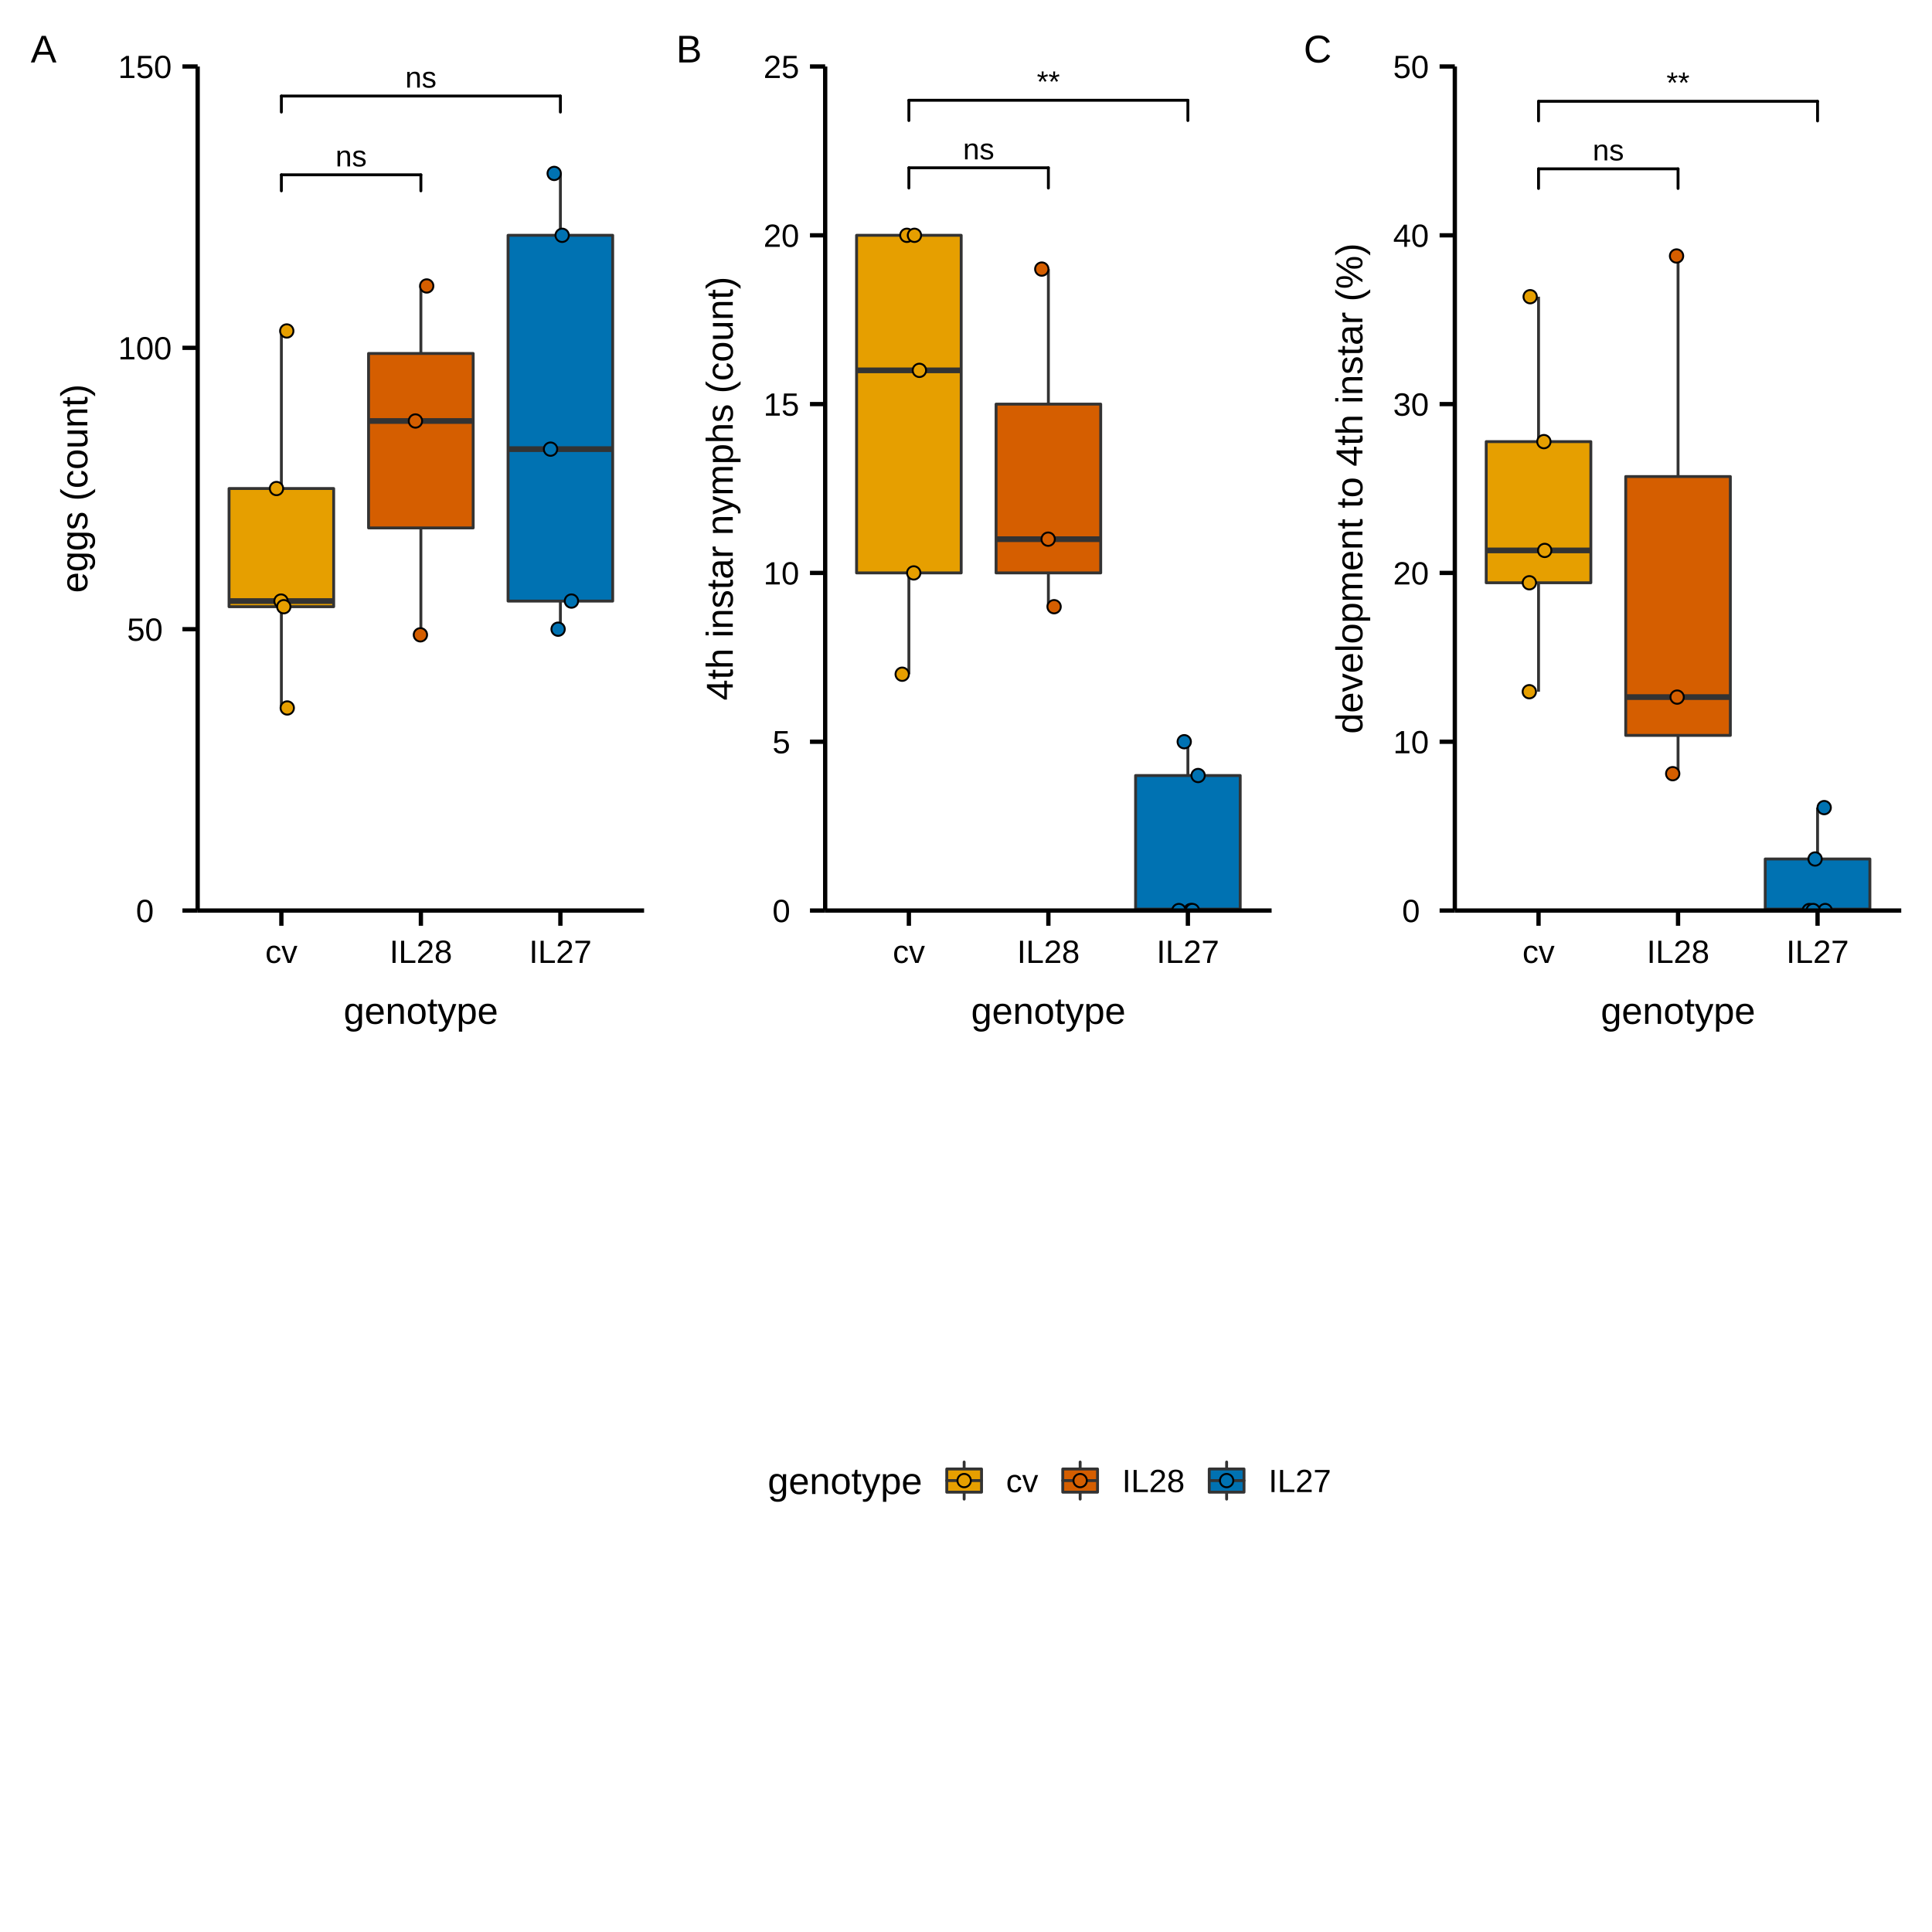
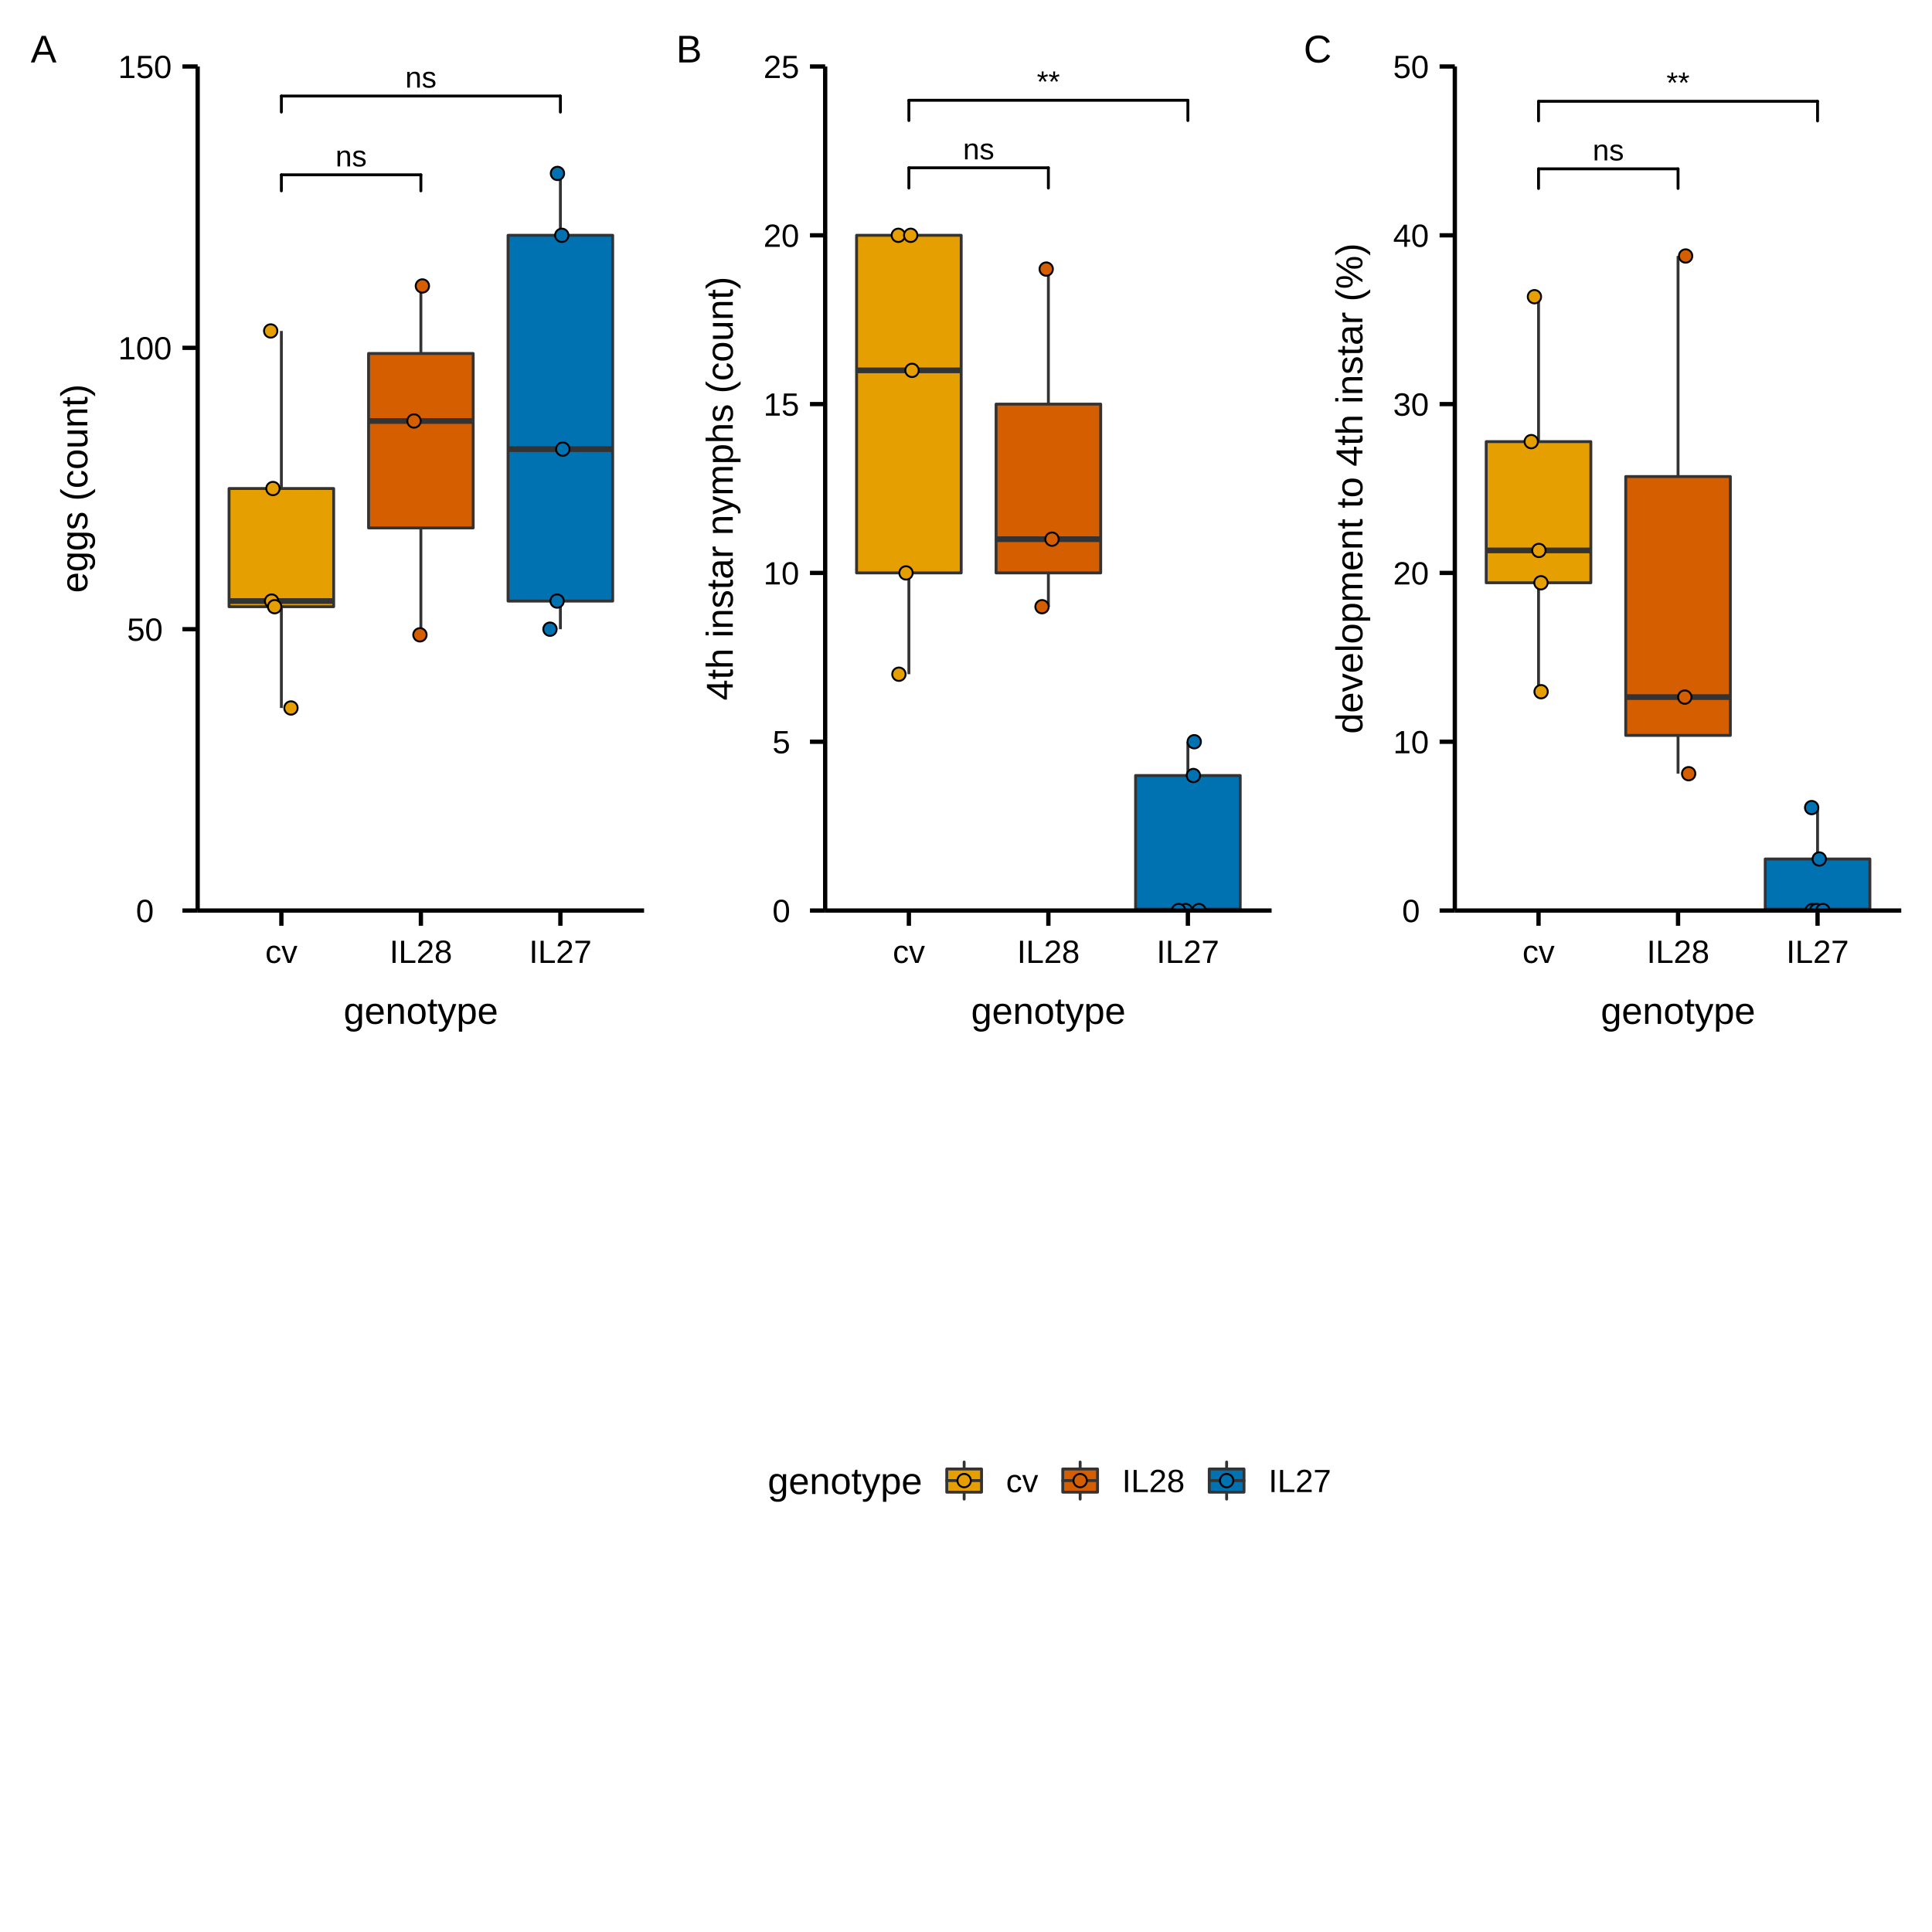
<svg xmlns="http://www.w3.org/2000/svg" class="svglite" width="720.00pt" height="720.00pt" viewBox="0 0 720.00 720.00">
  <defs>
    <style type="text/css">
    .svglite line, .svglite polyline, .svglite polygon, .svglite path, .svglite rect, .svglite circle {
      fill: none;
      stroke: #000000;
      stroke-linecap: round;
      stroke-linejoin: round;
      stroke-miterlimit: 10.00;
    }
    .svglite text {
      white-space: pre;
    }
  </style>
  </defs>
  <rect width="100%" height="100%" style="stroke: none; fill: #FFFFFF;" />
  <defs>
    <clipPath id="cpMC4wMHw3MjAuMDB8MC4wMHw3MjAuMDA=">
      <rect x="0.00" y="0.00" width="720.00" height="720.00" />
    </clipPath>
  </defs>
  <g clip-path="url(#cpMC4wMHw3MjAuMDB8MC4wMHw3MjAuMDA=)">
    <rect x="0.00" y="0" width="720.00" height="720.00" style="stroke-width: 1.07; stroke: #FFFFFF; fill: #FFFFFF;" />
  </g>
  <defs>
    <clipPath id="cpNS40OHw3MTQuNTJ8Mzg5LjAxfDcxNC41Mg==">
      <rect x="5.48" y="389.01" width="709.04" height="325.51" />
    </clipPath>
  </defs>
  <g clip-path="url(#cpNS40OHw3MTQuNTJ8Mzg5LjAxfDcxNC41Mg==)">
    <rect x="5.48" y="389.01" width="709.04" height="325.51" style="stroke-width: 1.07; stroke: #FFFFFF; fill: #FFFFFF;" />
  </g>
  <g clip-path="url(#cpMC4wMHw3MjAuMDB8MC4wMHw3MjAuMDA=)">
</g>
  <defs>
    <clipPath id="cpNzMuNjZ8NzA4LjU0fDI0Ljc4fDMzOS4zMw==">
      <rect x="73.66" y="24.78" width="634.88" height="314.55" />
    </clipPath>
  </defs>
  <g clip-path="url(#cpNzMuNjZ8NzA4LjU0fDI0Ljc4fDMzOS4zMw==)">
</g>
  <g clip-path="url(#cpMC4wMHw3MjAuMDB8MC4wMHw3MjAuMDA=)">
</g>
  <defs>
    <clipPath id="cpNS40OHwyNDYuMDF8NS40OHwzODkuMDE=">
      <rect x="5.48" y="5.48" width="240.53" height="383.53" />
    </clipPath>
  </defs>
  <g clip-path="url(#cpNS40OHwyNDYuMDF8NS40OHwzODkuMDE=)">
    <rect x="5.48" y="5.48" width="240.53" height="383.53" style="stroke-width: 1.16; stroke: none;" />
  </g>
  <g clip-path="url(#cpMC4wMHw3MjAuMDB8MC4wMHw3MjAuMDA=)">
</g>
  <defs>
    <clipPath id="cpNzMuNjZ8MjQwLjAzfDI0Ljc4fDMzOS4zMw==">
      <rect x="73.66" y="24.78" width="166.37" height="314.55" />
    </clipPath>
  </defs>
  <g clip-path="url(#cpNzMuNjZ8MjQwLjAzfDI0Ljc4fDMzOS4zMw==)">
    <line x1="104.86" y1="182.06" x2="104.86" y2="123.34" style="stroke-width: 1.07; stroke: #333333; stroke-linecap: butt;" />
    <line x1="104.86" y1="226.10" x2="104.86" y2="263.84" style="stroke-width: 1.07; stroke: #333333; stroke-linecap: butt;" />
    <polygon points="85.36,182.06 85.36,226.10 124.35,226.10 124.35,182.06 85.36,182.06 " style="stroke-width: 1.07; stroke: #333333; fill: #E69F00;" />
    <line x1="85.36" y1="224.00" x2="124.35" y2="224.00" style="stroke-width: 2.13; stroke: #333333; stroke-linecap: butt;" />
    <line x1="156.85" y1="131.73" x2="156.85" y2="106.57" style="stroke-width: 1.07; stroke: #333333; stroke-linecap: butt;" />
    <line x1="156.85" y1="196.74" x2="156.85" y2="236.58" style="stroke-width: 1.07; stroke: #333333; stroke-linecap: butt;" />
    <polygon points="137.35,131.73 137.35,196.74 176.34,196.74 176.34,131.73 137.35,131.73 " style="stroke-width: 1.07; stroke: #333333; fill: #D55E00;" />
    <line x1="137.35" y1="156.89" x2="176.34" y2="156.89" style="stroke-width: 2.13; stroke: #333333; stroke-linecap: butt;" />
    <line x1="208.84" y1="87.69" x2="208.84" y2="64.63" style="stroke-width: 1.07; stroke: #333333; stroke-linecap: butt;" />
    <line x1="208.84" y1="224.00" x2="208.84" y2="234.48" style="stroke-width: 1.07; stroke: #333333; stroke-linecap: butt;" />
    <polygon points="189.34,87.69 189.34,224.00 228.33,224.00 228.33,87.69 189.34,87.69 " style="stroke-width: 1.07; stroke: #333333; fill: #0072B2;" />
    <line x1="189.34" y1="167.38" x2="228.33" y2="167.38" style="stroke-width: 2.13; stroke: #333333; stroke-linecap: butt;" />
-     <circle cx="209.50" cy="87.69" r="2.49" style="stroke-width: 0.71; fill: #0072B2;" />
-     <circle cx="205.17" cy="167.38" r="2.49" style="stroke-width: 0.71; fill: #0072B2;" />
-     <circle cx="212.96" cy="224.00" r="2.49" style="stroke-width: 0.71; fill: #0072B2;" />
-     <circle cx="206.53" cy="64.63" r="2.49" style="stroke-width: 0.71; fill: #0072B2;" />
-     <circle cx="207.99" cy="234.48" r="2.49" style="stroke-width: 0.71; fill: #0072B2;" />
-     <circle cx="154.82" cy="156.89" r="2.49" style="stroke-width: 0.71; fill: #D55E00;" />
-     <circle cx="159.02" cy="106.57" r="2.49" style="stroke-width: 0.71; fill: #D55E00;" />
-     <circle cx="156.67" cy="236.58" r="2.49" style="stroke-width: 0.71; fill: #D55E00;" />
-     <circle cx="103.04" cy="182.06" r="2.49" style="stroke-width: 0.71; fill: #E69F00;" />
-     <circle cx="107.05" cy="263.84" r="2.49" style="stroke-width: 0.71; fill: #E69F00;" />
-     <circle cx="104.73" cy="224.00" r="2.49" style="stroke-width: 0.71; fill: #E69F00;" />
-     <circle cx="106.87" cy="123.34" r="2.49" style="stroke-width: 0.71; fill: #E69F00;" />
-     <circle cx="105.76" cy="226.10" r="2.49" style="stroke-width: 0.71; fill: #E69F00;" />
+     <circle cx="209.36" cy="87.69" r="2.49" style="stroke-width: 0.71; fill: #0072B2;" />
+     <circle cx="209.73" cy="167.38" r="2.49" style="stroke-width: 0.71; fill: #0072B2;" />
+     <circle cx="207.61" cy="224.00" r="2.49" style="stroke-width: 0.71; fill: #0072B2;" />
+     <circle cx="207.75" cy="64.63" r="2.49" style="stroke-width: 0.71; fill: #0072B2;" />
+     <circle cx="204.96" cy="234.48" r="2.49" style="stroke-width: 0.71; fill: #0072B2;" />
+     <circle cx="154.29" cy="156.89" r="2.49" style="stroke-width: 0.71; fill: #D55E00;" />
+     <circle cx="157.41" cy="106.57" r="2.49" style="stroke-width: 0.71; fill: #D55E00;" />
+     <circle cx="156.50" cy="236.58" r="2.49" style="stroke-width: 0.71; fill: #D55E00;" />
+     <circle cx="101.72" cy="182.06" r="2.49" style="stroke-width: 0.71; fill: #E69F00;" />
+     <circle cx="108.43" cy="263.84" r="2.49" style="stroke-width: 0.71; fill: #E69F00;" />
+     <circle cx="101.23" cy="224.00" r="2.49" style="stroke-width: 0.71; fill: #E69F00;" />
+     <circle cx="100.88" cy="123.34" r="2.49" style="stroke-width: 0.71; fill: #E69F00;" />
+     <circle cx="102.35" cy="226.10" r="2.49" style="stroke-width: 0.71; fill: #E69F00;" />
    <text x="156.85" y="32.65" text-anchor="middle" style="font-size: 11.04px; font-family: &quot;Arial&quot;;" textLength="11.65px" lengthAdjust="spacingAndGlyphs">ns</text>
    <line x1="104.86" y1="41.77" x2="104.86" y2="35.79" style="stroke-width: 1.07;" />
    <line x1="104.86" y1="35.79" x2="208.84" y2="35.79" style="stroke-width: 1.07;" />
    <line x1="208.84" y1="35.79" x2="208.84" y2="41.77" style="stroke-width: 1.07;" />
    <text x="130.85" y="62.01" text-anchor="middle" style="font-size: 11.04px; font-family: &quot;Arial&quot;;" textLength="11.65px" lengthAdjust="spacingAndGlyphs">ns</text>
    <line x1="104.86" y1="71.13" x2="104.86" y2="65.15" style="stroke-width: 1.07;" />
    <line x1="104.86" y1="65.15" x2="156.85" y2="65.15" style="stroke-width: 1.07;" />
    <line x1="156.85" y1="65.15" x2="156.85" y2="71.13" style="stroke-width: 1.07;" />
  </g>
  <g clip-path="url(#cpMC4wMHw3MjAuMDB8MC4wMHw3MjAuMDA=)">
    <polyline points="73.66,339.33 73.66,24.78 " style="stroke-width: 1.60; stroke-linecap: butt;" />
    <text x="54.00" y="343.63" text-anchor="middle" style="font-size: 12.00px; font-family: &quot;Arial&quot;;" textLength="6.67px" lengthAdjust="spacingAndGlyphs">0</text>
    <text x="54.00" y="238.78" text-anchor="middle" style="font-size: 12.00px; font-family: &quot;Arial&quot;;" textLength="13.35px" lengthAdjust="spacingAndGlyphs">50</text>
    <text x="54.00" y="133.93" text-anchor="middle" style="font-size: 12.00px; font-family: &quot;Arial&quot;;" textLength="20.02px" lengthAdjust="spacingAndGlyphs">100</text>
    <text x="54.00" y="29.08" text-anchor="middle" style="font-size: 12.00px; font-family: &quot;Arial&quot;;" textLength="20.02px" lengthAdjust="spacingAndGlyphs">150</text>
    <polyline points="67.99,339.33 73.66,339.33 " style="stroke-width: 1.60; stroke-linecap: butt;" />
    <polyline points="67.99,234.48 73.66,234.48 " style="stroke-width: 1.60; stroke-linecap: butt;" />
    <polyline points="67.99,129.63 73.66,129.63 " style="stroke-width: 1.60; stroke-linecap: butt;" />
    <polyline points="67.99,24.78 73.66,24.78 " style="stroke-width: 1.60; stroke-linecap: butt;" />
    <polyline points="73.66,339.33 240.03,339.33 " style="stroke-width: 1.60; stroke-linecap: butt;" />
    <polyline points="104.86,345.00 104.86,339.33 " style="stroke-width: 1.60; stroke-linecap: butt;" />
    <polyline points="156.85,345.00 156.85,339.33 " style="stroke-width: 1.60; stroke-linecap: butt;" />
    <polyline points="208.84,345.00 208.84,339.33 " style="stroke-width: 1.60; stroke-linecap: butt;" />
    <text x="104.86" y="358.84" text-anchor="middle" style="font-size: 12.00px; font-family: &quot;Arial&quot;;" textLength="12.01px" lengthAdjust="spacingAndGlyphs">cv</text>
    <text x="156.85" y="358.84" text-anchor="middle" style="font-size: 12.00px; font-family: &quot;Arial&quot;;" textLength="23.36px" lengthAdjust="spacingAndGlyphs">IL28</text>
    <text x="208.84" y="358.84" text-anchor="middle" style="font-size: 12.00px; font-family: &quot;Arial&quot;;" textLength="23.36px" lengthAdjust="spacingAndGlyphs">IL27</text>
    <text x="156.85" y="381.56" text-anchor="middle" style="font-size: 14.00px; font-family: &quot;Arial&quot;;" textLength="57.59px" lengthAdjust="spacingAndGlyphs">genotype</text>
    <text transform="translate(32.55,182.06) rotate(-90)" text-anchor="middle" style="font-size: 14.00px; font-family: &quot;Arial&quot;;" textLength="77.79px" lengthAdjust="spacingAndGlyphs">eggs (count)</text>
    <text x="16.26" y="23.27" text-anchor="middle" style="font-size: 14.40px; font-family: &quot;Arial&quot;;" textLength="9.60px" lengthAdjust="spacingAndGlyphs">A</text>
  </g>
  <defs>
    <clipPath id="cpMjQ2LjAxfDQ3OS44N3w1LjQ4fDM4OS4wMQ==">
      <rect x="246.01" y="5.48" width="233.86" height="383.53" />
    </clipPath>
  </defs>
  <g clip-path="url(#cpMjQ2LjAxfDQ3OS44N3w1LjQ4fDM4OS4wMQ==)">
    <rect x="246.01" y="5.48" width="233.86" height="383.53" style="stroke-width: 1.16; stroke: none;" />
  </g>
  <g clip-path="url(#cpMC4wMHw3MjAuMDB8MC4wMHw3MjAuMDA=)">
</g>
  <defs>
    <clipPath id="cpMzA3LjUyfDQ3My44OXwyNC43OHwzMzkuMzM=">
      <rect x="307.52" y="24.78" width="166.37" height="314.55" />
    </clipPath>
  </defs>
  <g clip-path="url(#cpMzA3LjUyfDQ3My44OXwyNC43OHwzMzkuMzM=)">
    <line x1="338.71" y1="87.69" x2="338.71" y2="87.69" style="stroke-width: 1.07; stroke: #333333; stroke-linecap: butt;" />
    <line x1="338.71" y1="213.51" x2="338.71" y2="251.26" style="stroke-width: 1.07; stroke: #333333; stroke-linecap: butt;" />
    <polygon points="319.22,87.69 319.22,213.51 358.21,213.51 358.21,87.69 319.22,87.69 " style="stroke-width: 1.07; stroke: #333333; fill: #E69F00;" />
    <line x1="319.22" y1="138.02" x2="358.21" y2="138.02" style="stroke-width: 2.13; stroke: #333333; stroke-linecap: butt;" />
    <line x1="390.70" y1="150.60" x2="390.70" y2="100.28" style="stroke-width: 1.07; stroke: #333333; stroke-linecap: butt;" />
    <line x1="390.70" y1="213.51" x2="390.70" y2="226.10" style="stroke-width: 1.07; stroke: #333333; stroke-linecap: butt;" />
    <polygon points="371.21,150.60 371.21,213.51 410.20,213.51 410.20,150.60 371.21,150.60 " style="stroke-width: 1.07; stroke: #333333; fill: #D55E00;" />
    <line x1="371.21" y1="200.93" x2="410.20" y2="200.93" style="stroke-width: 2.13; stroke: #333333; stroke-linecap: butt;" />
    <line x1="442.69" y1="289.01" x2="442.69" y2="276.42" style="stroke-width: 1.07; stroke: #333333; stroke-linecap: butt;" />
    <line x1="442.69" y1="339.33" x2="442.69" y2="339.33" style="stroke-width: 1.07; stroke: #333333; stroke-linecap: butt;" />
    <polygon points="423.20,289.01 423.20,339.33 462.19,339.33 462.19,289.01 423.20,289.01 " style="stroke-width: 1.07; stroke: #333333; fill: #0072B2;" />
    <line x1="423.20" y1="339.33" x2="462.19" y2="339.33" style="stroke-width: 2.13; stroke: #333333; stroke-linecap: butt;" />
-     <circle cx="443.77" cy="339.33" r="2.49" style="stroke-width: 0.71; fill: #0072B2;" />
-     <circle cx="441.33" cy="276.42" r="2.49" style="stroke-width: 0.71; fill: #0072B2;" />
-     <circle cx="444.38" cy="339.33" r="2.49" style="stroke-width: 0.71; fill: #0072B2;" />
-     <circle cx="446.50" cy="289.01" r="2.49" style="stroke-width: 0.71; fill: #0072B2;" />
-     <circle cx="439.33" cy="339.33" r="2.49" style="stroke-width: 0.71; fill: #0072B2;" />
-     <circle cx="390.62" cy="200.93" r="2.49" style="stroke-width: 0.71; fill: #D55E00;" />
-     <circle cx="392.83" cy="226.10" r="2.49" style="stroke-width: 0.71; fill: #D55E00;" />
-     <circle cx="388.24" cy="100.28" r="2.49" style="stroke-width: 0.71; fill: #D55E00;" />
-     <circle cx="342.63" cy="138.02" r="2.49" style="stroke-width: 0.71; fill: #E69F00;" />
-     <circle cx="340.52" cy="213.51" r="2.49" style="stroke-width: 0.71; fill: #E69F00;" />
-     <circle cx="337.96" cy="87.69" r="2.49" style="stroke-width: 0.71; fill: #E69F00;" />
-     <circle cx="340.79" cy="87.69" r="2.49" style="stroke-width: 0.71; fill: #E69F00;" />
-     <circle cx="336.22" cy="251.26" r="2.49" style="stroke-width: 0.71; fill: #E69F00;" />
+     <circle cx="441.83" cy="339.33" r="2.49" style="stroke-width: 0.71; fill: #0072B2;" />
+     <circle cx="445.06" cy="276.42" r="2.49" style="stroke-width: 0.71; fill: #0072B2;" />
+     <circle cx="439.24" cy="339.33" r="2.49" style="stroke-width: 0.71; fill: #0072B2;" />
+     <circle cx="444.74" cy="289.01" r="2.49" style="stroke-width: 0.71; fill: #0072B2;" />
+     <circle cx="446.80" cy="339.33" r="2.49" style="stroke-width: 0.71; fill: #0072B2;" />
+     <circle cx="392.06" cy="200.93" r="2.49" style="stroke-width: 0.71; fill: #D55E00;" />
+     <circle cx="388.33" cy="226.10" r="2.49" style="stroke-width: 0.71; fill: #D55E00;" />
+     <circle cx="389.89" cy="100.28" r="2.49" style="stroke-width: 0.71; fill: #D55E00;" />
+     <circle cx="339.88" cy="138.02" r="2.49" style="stroke-width: 0.71; fill: #E69F00;" />
+     <circle cx="337.64" cy="213.51" r="2.49" style="stroke-width: 0.71; fill: #E69F00;" />
+     <circle cx="334.78" cy="87.69" r="2.49" style="stroke-width: 0.71; fill: #E69F00;" />
+     <circle cx="339.39" cy="87.69" r="2.49" style="stroke-width: 0.71; fill: #E69F00;" />
+     <circle cx="335.00" cy="251.26" r="2.49" style="stroke-width: 0.71; fill: #E69F00;" />
    <text x="390.70" y="34.22" text-anchor="middle" style="font-size: 11.04px; font-family: &quot;Arial&quot;;" textLength="8.58px" lengthAdjust="spacingAndGlyphs">**</text>
    <line x1="338.71" y1="44.92" x2="338.71" y2="37.37" style="stroke-width: 1.07;" />
    <line x1="338.71" y1="37.37" x2="442.69" y2="37.37" style="stroke-width: 1.07;" />
    <line x1="442.69" y1="37.37" x2="442.69" y2="44.92" style="stroke-width: 1.07;" />
    <text x="364.71" y="59.38" text-anchor="middle" style="font-size: 11.04px; font-family: &quot;Arial&quot;;" textLength="11.65px" lengthAdjust="spacingAndGlyphs">ns</text>
    <line x1="338.71" y1="70.08" x2="338.71" y2="62.53" style="stroke-width: 1.07;" />
    <line x1="338.71" y1="62.53" x2="390.70" y2="62.53" style="stroke-width: 1.07;" />
    <line x1="390.70" y1="62.53" x2="390.70" y2="70.08" style="stroke-width: 1.07;" />
  </g>
  <g clip-path="url(#cpMC4wMHw3MjAuMDB8MC4wMHw3MjAuMDA=)">
    <polyline points="307.52,339.33 307.52,24.78 " style="stroke-width: 1.60; stroke-linecap: butt;" />
    <text x="291.19" y="343.63" text-anchor="middle" style="font-size: 12.00px; font-family: &quot;Arial&quot;;" textLength="6.67px" lengthAdjust="spacingAndGlyphs">0</text>
    <text x="291.19" y="280.72" text-anchor="middle" style="font-size: 12.00px; font-family: &quot;Arial&quot;;" textLength="6.67px" lengthAdjust="spacingAndGlyphs">5</text>
    <text x="291.19" y="217.81" text-anchor="middle" style="font-size: 12.00px; font-family: &quot;Arial&quot;;" textLength="13.35px" lengthAdjust="spacingAndGlyphs">10</text>
    <text x="291.19" y="154.90" text-anchor="middle" style="font-size: 12.00px; font-family: &quot;Arial&quot;;" textLength="13.35px" lengthAdjust="spacingAndGlyphs">15</text>
    <text x="291.19" y="91.99" text-anchor="middle" style="font-size: 12.00px; font-family: &quot;Arial&quot;;" textLength="13.35px" lengthAdjust="spacingAndGlyphs">20</text>
    <text x="291.19" y="29.08" text-anchor="middle" style="font-size: 12.00px; font-family: &quot;Arial&quot;;" textLength="13.35px" lengthAdjust="spacingAndGlyphs">25</text>
    <polyline points="301.85,339.33 307.52,339.33 " style="stroke-width: 1.60; stroke-linecap: butt;" />
    <polyline points="301.85,276.42 307.52,276.42 " style="stroke-width: 1.60; stroke-linecap: butt;" />
    <polyline points="301.85,213.51 307.52,213.51 " style="stroke-width: 1.60; stroke-linecap: butt;" />
    <polyline points="301.85,150.60 307.52,150.60 " style="stroke-width: 1.60; stroke-linecap: butt;" />
    <polyline points="301.85,87.69 307.52,87.69 " style="stroke-width: 1.60; stroke-linecap: butt;" />
    <polyline points="301.85,24.78 307.52,24.78 " style="stroke-width: 1.60; stroke-linecap: butt;" />
    <polyline points="307.52,339.33 473.89,339.33 " style="stroke-width: 1.60; stroke-linecap: butt;" />
    <polyline points="338.71,345.00 338.71,339.33 " style="stroke-width: 1.60; stroke-linecap: butt;" />
    <polyline points="390.70,345.00 390.70,339.33 " style="stroke-width: 1.60; stroke-linecap: butt;" />
    <polyline points="442.69,345.00 442.69,339.33 " style="stroke-width: 1.60; stroke-linecap: butt;" />
    <text x="338.71" y="358.84" text-anchor="middle" style="font-size: 12.00px; font-family: &quot;Arial&quot;;" textLength="12.01px" lengthAdjust="spacingAndGlyphs">cv</text>
    <text x="390.70" y="358.84" text-anchor="middle" style="font-size: 12.00px; font-family: &quot;Arial&quot;;" textLength="23.36px" lengthAdjust="spacingAndGlyphs">IL28</text>
    <text x="442.69" y="358.84" text-anchor="middle" style="font-size: 12.00px; font-family: &quot;Arial&quot;;" textLength="23.36px" lengthAdjust="spacingAndGlyphs">IL27</text>
    <text x="390.70" y="381.56" text-anchor="middle" style="font-size: 14.00px; font-family: &quot;Arial&quot;;" textLength="57.59px" lengthAdjust="spacingAndGlyphs">genotype</text>
    <text transform="translate(273.08,182.06) rotate(-90)" text-anchor="middle" style="font-size: 14.00px; font-family: &quot;Arial&quot;;" textLength="157.90px" lengthAdjust="spacingAndGlyphs">4th instar nymphs (count)</text>
    <text x="256.79" y="23.27" text-anchor="middle" style="font-size: 14.40px; font-family: &quot;Arial&quot;;" textLength="9.60px" lengthAdjust="spacingAndGlyphs">B</text>
  </g>
  <defs>
    <clipPath id="cpNDc5Ljg3fDcxNC41Mnw1LjQ4fDM4OS4wMQ==">
      <rect x="479.87" y="5.48" width="234.66" height="383.53" />
    </clipPath>
  </defs>
  <g clip-path="url(#cpNDc5Ljg3fDcxNC41Mnw1LjQ4fDM4OS4wMQ==)">
    <rect x="479.87" y="5.48" width="234.66" height="383.53" style="stroke-width: 1.16; stroke: none;" />
  </g>
  <g clip-path="url(#cpMC4wMHw3MjAuMDB8MC4wMHw3MjAuMDA=)">
</g>
  <defs>
    <clipPath id="cpNTQyLjE3fDcwOC41NHwyNC43OHwzMzkuMzM=">
      <rect x="542.17" y="24.78" width="166.37" height="314.55" />
    </clipPath>
  </defs>
  <g clip-path="url(#cpNTQyLjE3fDcwOC41NHwyNC43OHwzMzkuMzM=)">
    <line x1="573.37" y1="164.58" x2="573.37" y2="110.57" style="stroke-width: 1.07; stroke: #333333; stroke-linecap: butt;" />
    <line x1="573.37" y1="217.18" x2="573.37" y2="257.78" style="stroke-width: 1.07; stroke: #333333; stroke-linecap: butt;" />
    <polygon points="553.87,164.58 553.87,217.18 592.86,217.18 592.86,164.58 553.87,164.58 " style="stroke-width: 1.07; stroke: #333333; fill: #E69F00;" />
    <line x1="553.87" y1="205.13" x2="592.86" y2="205.13" style="stroke-width: 2.13; stroke: #333333; stroke-linecap: butt;" />
    <line x1="625.36" y1="177.59" x2="625.36" y2="95.40" style="stroke-width: 1.07; stroke: #333333; stroke-linecap: butt;" />
    <line x1="625.36" y1="274.06" x2="625.36" y2="288.33" style="stroke-width: 1.07; stroke: #333333; stroke-linecap: butt;" />
    <polygon points="605.86,177.59 605.86,274.06 644.85,274.06 644.85,177.59 605.86,177.59 " style="stroke-width: 1.07; stroke: #333333; fill: #D55E00;" />
    <line x1="605.86" y1="259.79" x2="644.85" y2="259.79" style="stroke-width: 2.13; stroke: #333333; stroke-linecap: butt;" />
    <line x1="677.35" y1="320.12" x2="677.35" y2="300.97" style="stroke-width: 1.07; stroke: #333333; stroke-linecap: butt;" />
    <line x1="677.35" y1="339.33" x2="677.35" y2="339.33" style="stroke-width: 1.07; stroke: #333333; stroke-linecap: butt;" />
    <polygon points="657.85,320.12 657.85,339.33 696.85,339.33 696.85,320.12 657.85,320.12 " style="stroke-width: 1.07; stroke: #333333; fill: #0072B2;" />
    <line x1="657.85" y1="339.33" x2="696.85" y2="339.33" style="stroke-width: 2.13; stroke: #333333; stroke-linecap: butt;" />
-     <circle cx="674.26" cy="339.33" r="2.49" style="stroke-width: 0.71; fill: #0072B2;" />
-     <circle cx="679.82" cy="300.97" r="2.49" style="stroke-width: 0.71; fill: #0072B2;" />
-     <circle cx="680.20" cy="339.33" r="2.49" style="stroke-width: 0.71; fill: #0072B2;" />
-     <circle cx="676.43" cy="320.12" r="2.49" style="stroke-width: 0.71; fill: #0072B2;" />
-     <circle cx="675.71" cy="339.33" r="2.49" style="stroke-width: 0.71; fill: #0072B2;" />
-     <circle cx="625.02" cy="259.79" r="2.49" style="stroke-width: 0.71; fill: #D55E00;" />
-     <circle cx="623.37" cy="288.33" r="2.49" style="stroke-width: 0.71; fill: #D55E00;" />
-     <circle cx="624.80" cy="95.40" r="2.49" style="stroke-width: 0.71; fill: #D55E00;" />
-     <circle cx="575.66" cy="205.13" r="2.49" style="stroke-width: 0.71; fill: #E69F00;" />
-     <circle cx="575.36" cy="164.58" r="2.49" style="stroke-width: 0.71; fill: #E69F00;" />
-     <circle cx="570.25" cy="110.57" r="2.49" style="stroke-width: 0.71; fill: #E69F00;" />
-     <circle cx="569.95" cy="217.18" r="2.49" style="stroke-width: 0.71; fill: #E69F00;" />
-     <circle cx="569.93" cy="257.78" r="2.49" style="stroke-width: 0.71; fill: #E69F00;" />
+     <circle cx="675.36" cy="339.33" r="2.49" style="stroke-width: 0.71; fill: #0072B2;" />
+     <circle cx="675.15" cy="300.97" r="2.49" style="stroke-width: 0.71; fill: #0072B2;" />
+     <circle cx="677.01" cy="339.33" r="2.49" style="stroke-width: 0.71; fill: #0072B2;" />
+     <circle cx="677.98" cy="320.12" r="2.49" style="stroke-width: 0.71; fill: #0072B2;" />
+     <circle cx="679.35" cy="339.33" r="2.49" style="stroke-width: 0.71; fill: #0072B2;" />
+     <circle cx="627.87" cy="259.79" r="2.49" style="stroke-width: 0.71; fill: #D55E00;" />
+     <circle cx="629.31" cy="288.33" r="2.49" style="stroke-width: 0.71; fill: #D55E00;" />
+     <circle cx="628.18" cy="95.40" r="2.49" style="stroke-width: 0.71; fill: #D55E00;" />
+     <circle cx="573.50" cy="205.13" r="2.49" style="stroke-width: 0.71; fill: #E69F00;" />
+     <circle cx="570.65" cy="164.58" r="2.49" style="stroke-width: 0.71; fill: #E69F00;" />
+     <circle cx="571.84" cy="110.57" r="2.49" style="stroke-width: 0.71; fill: #E69F00;" />
+     <circle cx="574.27" cy="217.18" r="2.49" style="stroke-width: 0.71; fill: #E69F00;" />
+     <circle cx="574.32" cy="257.78" r="2.49" style="stroke-width: 0.71; fill: #E69F00;" />
    <text x="625.36" y="34.61" text-anchor="middle" style="font-size: 11.04px; font-family: &quot;Arial&quot;;" textLength="8.58px" lengthAdjust="spacingAndGlyphs">**</text>
    <line x1="573.37" y1="45.07" x2="573.37" y2="37.75" style="stroke-width: 1.07;" />
    <line x1="573.37" y1="37.75" x2="677.35" y2="37.75" style="stroke-width: 1.07;" />
    <line x1="677.35" y1="37.75" x2="677.35" y2="45.07" style="stroke-width: 1.07;" />
    <text x="599.36" y="59.77" text-anchor="middle" style="font-size: 11.04px; font-family: &quot;Arial&quot;;" textLength="11.65px" lengthAdjust="spacingAndGlyphs">ns</text>
    <line x1="573.37" y1="70.23" x2="573.37" y2="62.92" style="stroke-width: 1.07;" />
    <line x1="573.37" y1="62.92" x2="625.36" y2="62.92" style="stroke-width: 1.07;" />
    <line x1="625.36" y1="62.92" x2="625.36" y2="70.23" style="stroke-width: 1.07;" />
  </g>
  <g clip-path="url(#cpMC4wMHw3MjAuMDB8MC4wMHw3MjAuMDA=)">
    <polyline points="542.17,339.33 542.17,24.78 " style="stroke-width: 1.60; stroke-linecap: butt;" />
    <text x="525.84" y="343.63" text-anchor="middle" style="font-size: 12.00px; font-family: &quot;Arial&quot;;" textLength="6.67px" lengthAdjust="spacingAndGlyphs">0</text>
    <text x="525.84" y="280.72" text-anchor="middle" style="font-size: 12.00px; font-family: &quot;Arial&quot;;" textLength="13.35px" lengthAdjust="spacingAndGlyphs">10</text>
    <text x="525.84" y="217.81" text-anchor="middle" style="font-size: 12.00px; font-family: &quot;Arial&quot;;" textLength="13.35px" lengthAdjust="spacingAndGlyphs">20</text>
    <text x="525.84" y="154.90" text-anchor="middle" style="font-size: 12.00px; font-family: &quot;Arial&quot;;" textLength="13.35px" lengthAdjust="spacingAndGlyphs">30</text>
    <text x="525.84" y="91.99" text-anchor="middle" style="font-size: 12.00px; font-family: &quot;Arial&quot;;" textLength="13.35px" lengthAdjust="spacingAndGlyphs">40</text>
    <text x="525.84" y="29.08" text-anchor="middle" style="font-size: 12.00px; font-family: &quot;Arial&quot;;" textLength="13.35px" lengthAdjust="spacingAndGlyphs">50</text>
    <polyline points="536.50,339.33 542.17,339.33 " style="stroke-width: 1.60; stroke-linecap: butt;" />
    <polyline points="536.50,276.42 542.17,276.42 " style="stroke-width: 1.60; stroke-linecap: butt;" />
    <polyline points="536.50,213.51 542.17,213.51 " style="stroke-width: 1.60; stroke-linecap: butt;" />
    <polyline points="536.50,150.60 542.17,150.60 " style="stroke-width: 1.60; stroke-linecap: butt;" />
    <polyline points="536.50,87.69 542.17,87.69 " style="stroke-width: 1.60; stroke-linecap: butt;" />
    <polyline points="536.50,24.78 542.17,24.78 " style="stroke-width: 1.60; stroke-linecap: butt;" />
    <polyline points="542.17,339.33 708.54,339.33 " style="stroke-width: 1.60; stroke-linecap: butt;" />
    <polyline points="573.37,345.00 573.37,339.33 " style="stroke-width: 1.60; stroke-linecap: butt;" />
    <polyline points="625.36,345.00 625.36,339.33 " style="stroke-width: 1.60; stroke-linecap: butt;" />
    <polyline points="677.35,345.00 677.35,339.33 " style="stroke-width: 1.60; stroke-linecap: butt;" />
    <text x="573.37" y="358.84" text-anchor="middle" style="font-size: 12.00px; font-family: &quot;Arial&quot;;" textLength="12.01px" lengthAdjust="spacingAndGlyphs">cv</text>
    <text x="625.36" y="358.84" text-anchor="middle" style="font-size: 12.00px; font-family: &quot;Arial&quot;;" textLength="23.36px" lengthAdjust="spacingAndGlyphs">IL28</text>
    <text x="677.35" y="358.84" text-anchor="middle" style="font-size: 12.00px; font-family: &quot;Arial&quot;;" textLength="23.36px" lengthAdjust="spacingAndGlyphs">IL27</text>
    <text x="625.36" y="381.56" text-anchor="middle" style="font-size: 14.00px; font-family: &quot;Arial&quot;;" textLength="57.59px" lengthAdjust="spacingAndGlyphs">genotype</text>
    <text transform="translate(507.73,182.06) rotate(-90)" text-anchor="middle" style="font-size: 14.00px; font-family: &quot;Arial&quot;;" textLength="182.80px" lengthAdjust="spacingAndGlyphs">development to 4th instar (%)</text>
    <text x="491.04" y="23.27" text-anchor="middle" style="font-size: 14.40px; font-family: &quot;Arial&quot;;" textLength="10.40px" lengthAdjust="spacingAndGlyphs">C</text>
  </g>
  <defs>
    <clipPath id="cpNzMuNjZ8NzA4LjU0fDM5NC40OXw3MDkuMDQ=">
      <rect x="73.66" y="394.49" width="634.88" height="314.55" />
    </clipPath>
  </defs>
  <g clip-path="url(#cpNzMuNjZ8NzA4LjU0fDM5NC40OXw3MDkuMDQ=)">
</g>
  <g clip-path="url(#cpMC4wMHw3MjAuMDB8MC4wMHw3MjAuMDA=)">
</g>
  <g clip-path="url(#cpNzMuNjZ8NzA4LjU0fDM5NC40OXw3MDkuMDQ=)">
</g>
  <g clip-path="url(#cpMC4wMHw3MjAuMDB8MC4wMHw3MjAuMDA=)">
</g>
  <g clip-path="url(#cpNzMuNjZ8NzA4LjU0fDM5NC40OXw3MDkuMDQ=)">
</g>
  <defs>
    <clipPath id="cpMjgwLjEzfDUwMi4wOHw1MzcuMTV8NTY2LjM4">
      <rect x="280.13" y="537.15" width="221.95" height="29.24" />
    </clipPath>
  </defs>
  <g clip-path="url(#cpMjgwLjEzfDUwMi4wOHw1MzcuMTV8NTY2LjM4)">
</g>
  <g clip-path="url(#cpMC4wMHw3MjAuMDB8MC4wMHw3MjAuMDA=)">
    <rect x="280.13" y="537.15" width="221.95" height="29.24" style="stroke-width: 1.16; stroke: none;" />
  </g>
  <g clip-path="url(#cpMjgwLjEzfDUwMi4wOHw1MzcuMTV8NTY2LjM4)">
</g>
  <g clip-path="url(#cpMC4wMHw3MjAuMDB8MC4wMHw3MjAuMDA=)">
    <text x="314.90" y="556.78" text-anchor="middle" style="font-size: 14.00px; font-family: &quot;Arial&quot;;" textLength="57.59px" lengthAdjust="spacingAndGlyphs">genotype</text>
  </g>
  <g clip-path="url(#cpMjgwLjEzfDUwMi4wOHw1MzcuMTV8NTY2LjM4)">
</g>
  <g clip-path="url(#cpMC4wMHw3MjAuMDB8MC4wMHw3MjAuMDA=)">
    <rect x="350.67" y="543.13" width="17.28" height="17.28" style="stroke-width: 1.16; stroke: none;" />
  </g>
  <g clip-path="url(#cpMjgwLjEzfDUwMi4wOHw1MzcuMTV8NTY2LjM4)">
</g>
  <g clip-path="url(#cpMC4wMHw3MjAuMDB8MC4wMHw3MjAuMDA=)">
    <polyline points="359.31,558.68 359.31,556.09 " style="stroke-width: 1.07; stroke: #333333;" />
    <polyline points="359.31,547.45 359.31,544.85 " style="stroke-width: 1.07; stroke: #333333;" />
    <rect x="352.83" y="547.45" width="12.96" height="8.64" style="stroke-width: 1.07; stroke: #333333; fill: #E69F00;" />
    <polyline points="352.83,551.77 365.79,551.77 " style="stroke-width: 1.07; stroke: #333333;" />
  </g>
  <g clip-path="url(#cpMjgwLjEzfDUwMi4wOHw1MzcuMTV8NTY2LjM4)">
</g>
  <g clip-path="url(#cpMC4wMHw3MjAuMDB8MC4wMHw3MjAuMDA=)">
    <circle cx="359.31" cy="551.77" r="2.49" style="stroke-width: 0.71; fill: #E69F00;" />
  </g>
  <g clip-path="url(#cpMjgwLjEzfDUwMi4wOHw1MzcuMTV8NTY2LjM4)">
</g>
  <g clip-path="url(#cpMC4wMHw3MjAuMDB8MC4wMHw3MjAuMDA=)">
    <rect x="393.90" y="543.13" width="17.28" height="17.28" style="stroke-width: 1.16; stroke: none;" />
  </g>
  <g clip-path="url(#cpMjgwLjEzfDUwMi4wOHw1MzcuMTV8NTY2LjM4)">
</g>
  <g clip-path="url(#cpMC4wMHw3MjAuMDB8MC4wMHw3MjAuMDA=)">
    <polyline points="402.54,558.68 402.54,556.09 " style="stroke-width: 1.07; stroke: #333333;" />
    <polyline points="402.54,547.45 402.54,544.85 " style="stroke-width: 1.07; stroke: #333333;" />
    <rect x="396.06" y="547.45" width="12.96" height="8.64" style="stroke-width: 1.07; stroke: #333333; fill: #D55E00;" />
    <polyline points="396.06,551.77 409.02,551.77 " style="stroke-width: 1.07; stroke: #333333;" />
  </g>
  <g clip-path="url(#cpMjgwLjEzfDUwMi4wOHw1MzcuMTV8NTY2LjM4)">
</g>
  <g clip-path="url(#cpMC4wMHw3MjAuMDB8MC4wMHw3MjAuMDA=)">
    <circle cx="402.54" cy="551.77" r="2.49" style="stroke-width: 0.71; fill: #D55E00;" />
  </g>
  <g clip-path="url(#cpMjgwLjEzfDUwMi4wOHw1MzcuMTV8NTY2LjM4)">
</g>
  <g clip-path="url(#cpMC4wMHw3MjAuMDB8MC4wMHw3MjAuMDA=)">
    <rect x="448.49" y="543.13" width="17.28" height="17.28" style="stroke-width: 1.16; stroke: none;" />
  </g>
  <g clip-path="url(#cpMjgwLjEzfDUwMi4wOHw1MzcuMTV8NTY2LjM4)">
</g>
  <g clip-path="url(#cpMC4wMHw3MjAuMDB8MC4wMHw3MjAuMDA=)">
    <polyline points="457.13,558.68 457.13,556.09 " style="stroke-width: 1.07; stroke: #333333;" />
    <polyline points="457.13,547.45 457.13,544.85 " style="stroke-width: 1.07; stroke: #333333;" />
    <rect x="450.65" y="547.45" width="12.96" height="8.64" style="stroke-width: 1.07; stroke: #333333; fill: #0072B2;" />
    <polyline points="450.65,551.77 463.61,551.77 " style="stroke-width: 1.07; stroke: #333333;" />
  </g>
  <g clip-path="url(#cpMjgwLjEzfDUwMi4wOHw1MzcuMTV8NTY2LjM4)">
</g>
  <g clip-path="url(#cpMC4wMHw3MjAuMDB8MC4wMHw3MjAuMDA=)">
    <circle cx="457.13" cy="551.77" r="2.49" style="stroke-width: 0.71; fill: #0072B2;" />
  </g>
  <g clip-path="url(#cpMjgwLjEzfDUwMi4wOHw1MzcuMTV8NTY2LjM4)">
</g>
  <g clip-path="url(#cpMC4wMHw3MjAuMDB8MC4wMHw3MjAuMDA=)">
    <text x="374.92" y="556.06" style="font-size: 12.00px; font-family: &quot;Arial&quot;;" textLength="12.01px" lengthAdjust="spacingAndGlyphs">cv</text>
  </g>
  <g clip-path="url(#cpMjgwLjEzfDUwMi4wOHw1MzcuMTV8NTY2LjM4)">
</g>
  <g clip-path="url(#cpMC4wMHw3MjAuMDB8MC4wMHw3MjAuMDA=)">
    <text x="418.16" y="556.06" style="font-size: 12.00px; font-family: &quot;Arial&quot;;" textLength="23.36px" lengthAdjust="spacingAndGlyphs">IL28</text>
  </g>
  <g clip-path="url(#cpMjgwLjEzfDUwMi4wOHw1MzcuMTV8NTY2LjM4)">
</g>
  <g clip-path="url(#cpMC4wMHw3MjAuMDB8MC4wMHw3MjAuMDA=)">
    <text x="472.74" y="556.06" style="font-size: 12.00px; font-family: &quot;Arial&quot;;" textLength="23.36px" lengthAdjust="spacingAndGlyphs">IL27</text>
  </g>
  <g clip-path="url(#cpMjgwLjEzfDUwMi4wOHw1MzcuMTV8NTY2LjM4)">
</g>
  <g clip-path="url(#cpNzMuNjZ8NzA4LjU0fDM5NC40OXw3MDkuMDQ=)">
</g>
  <g clip-path="url(#cpMC4wMHw3MjAuMDB8MC4wMHw3MjAuMDA=)">
</g>
</svg>
